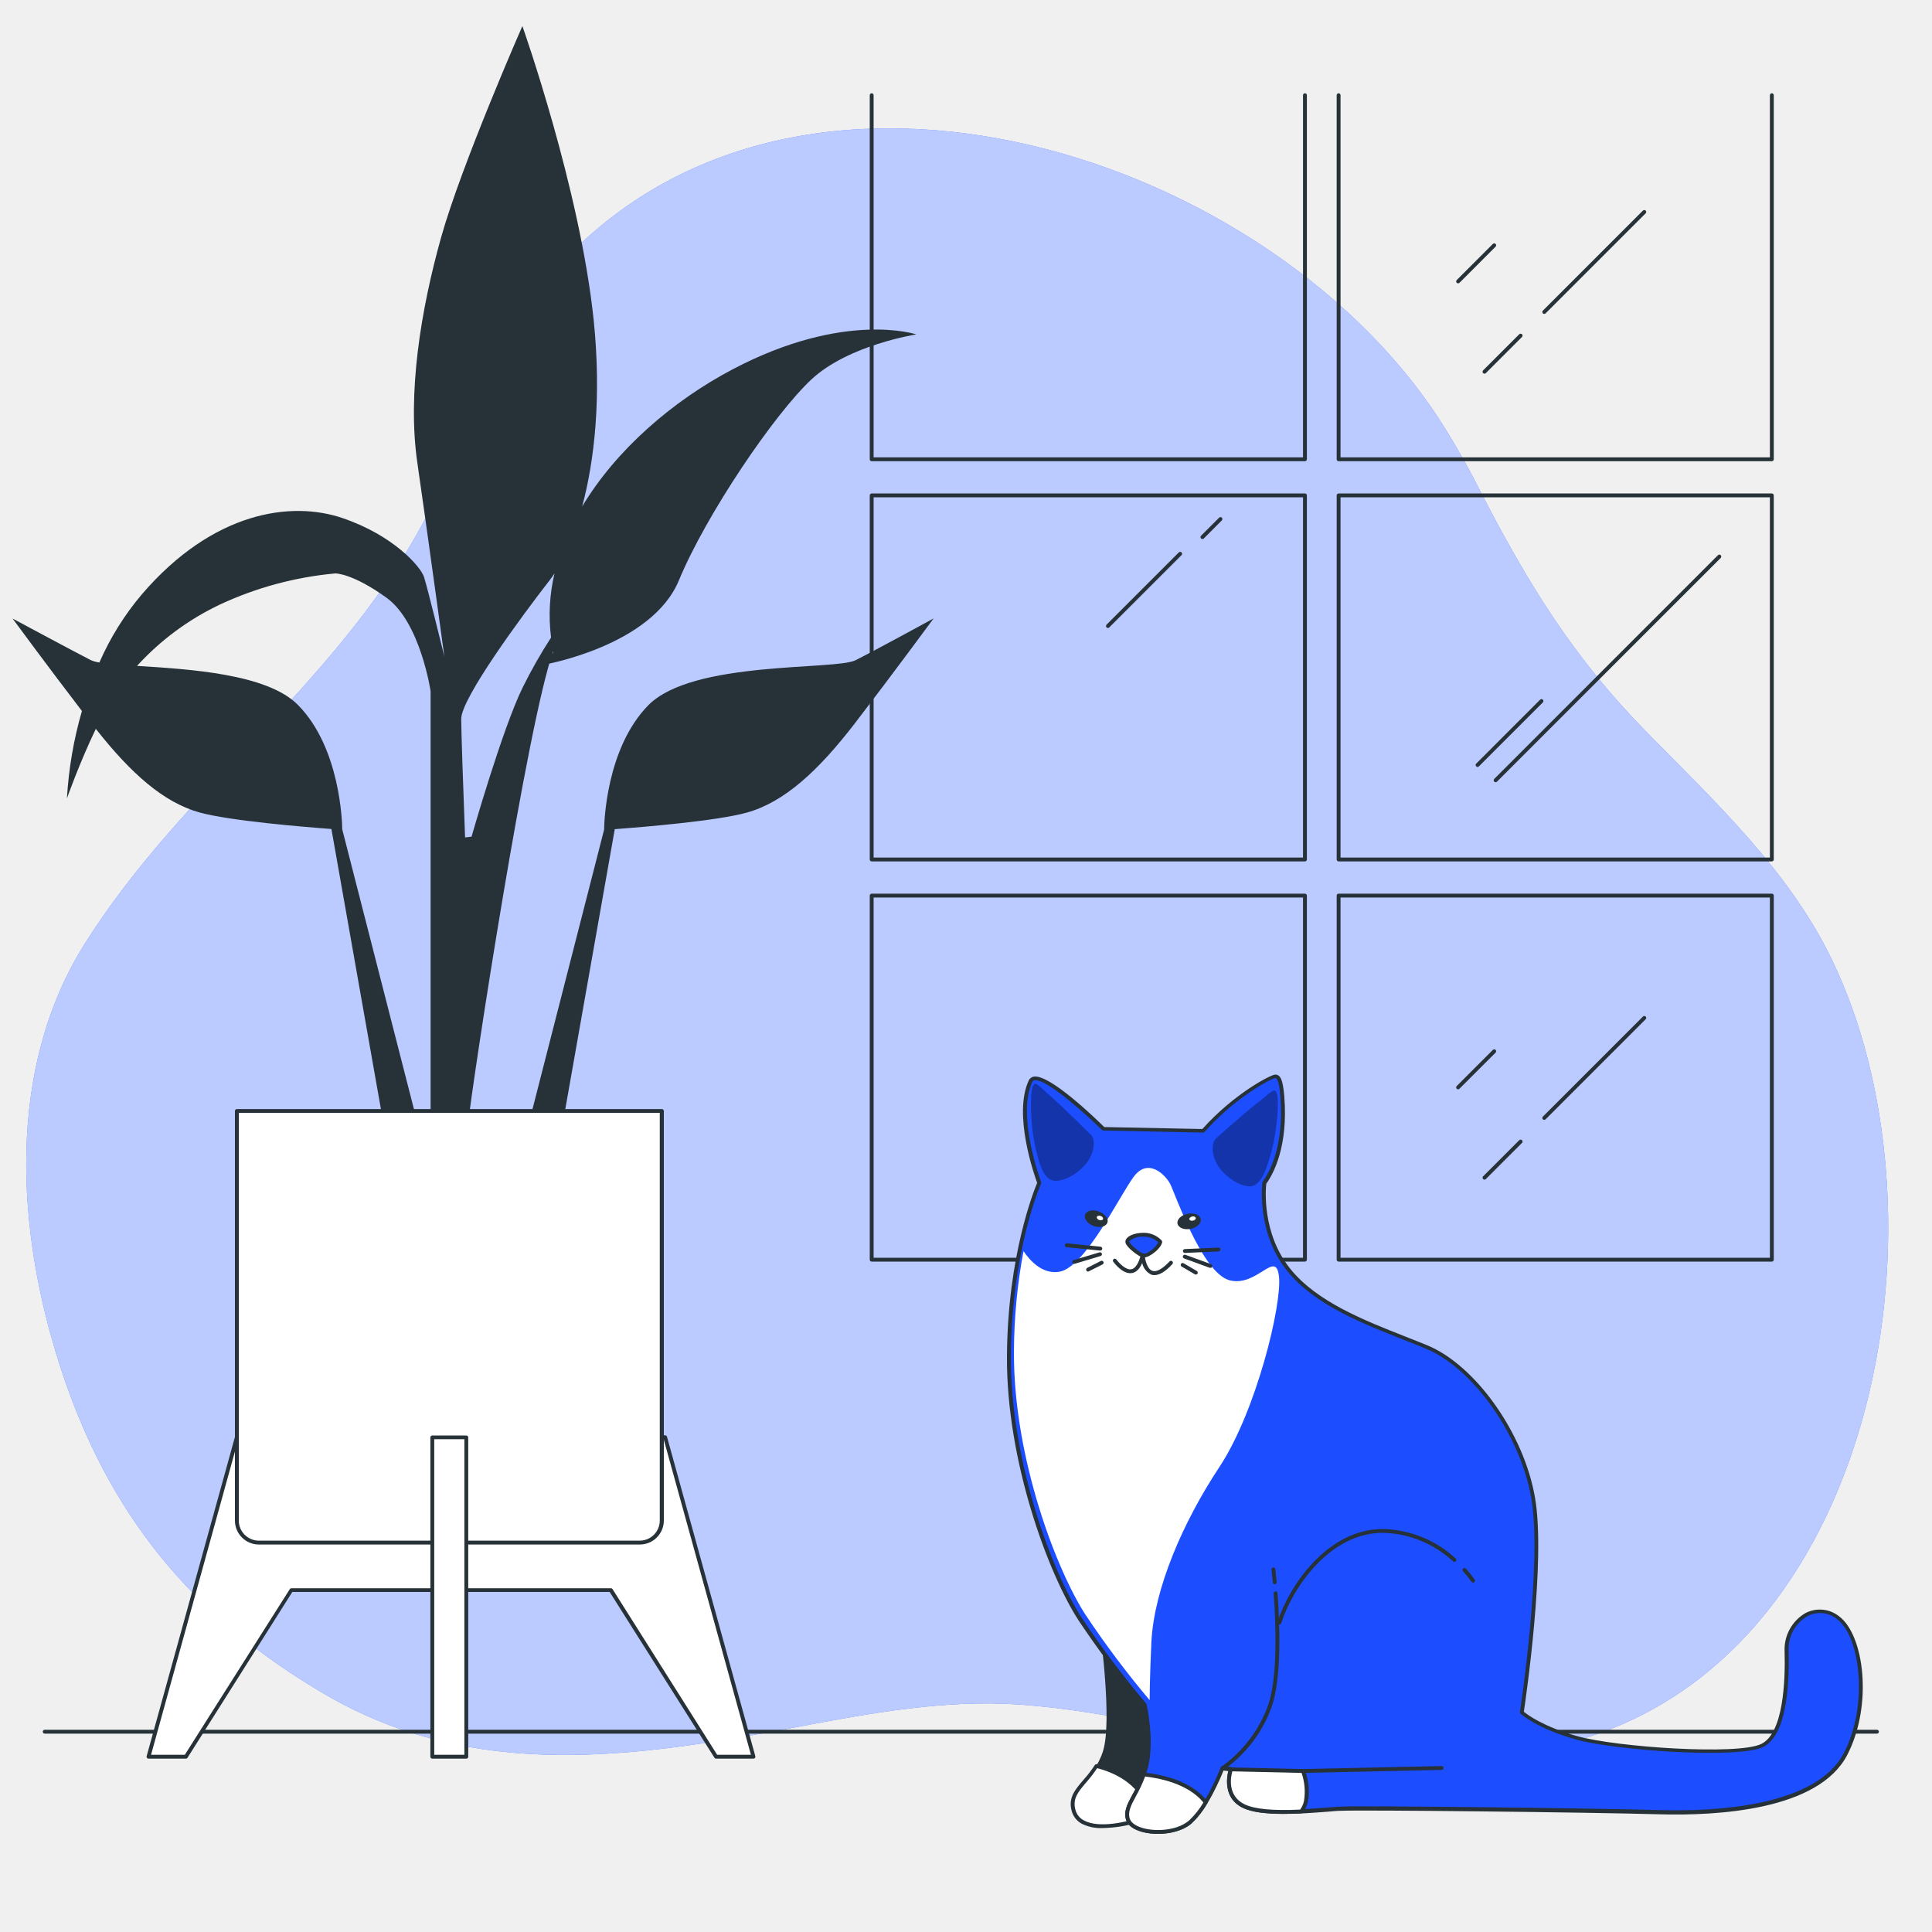
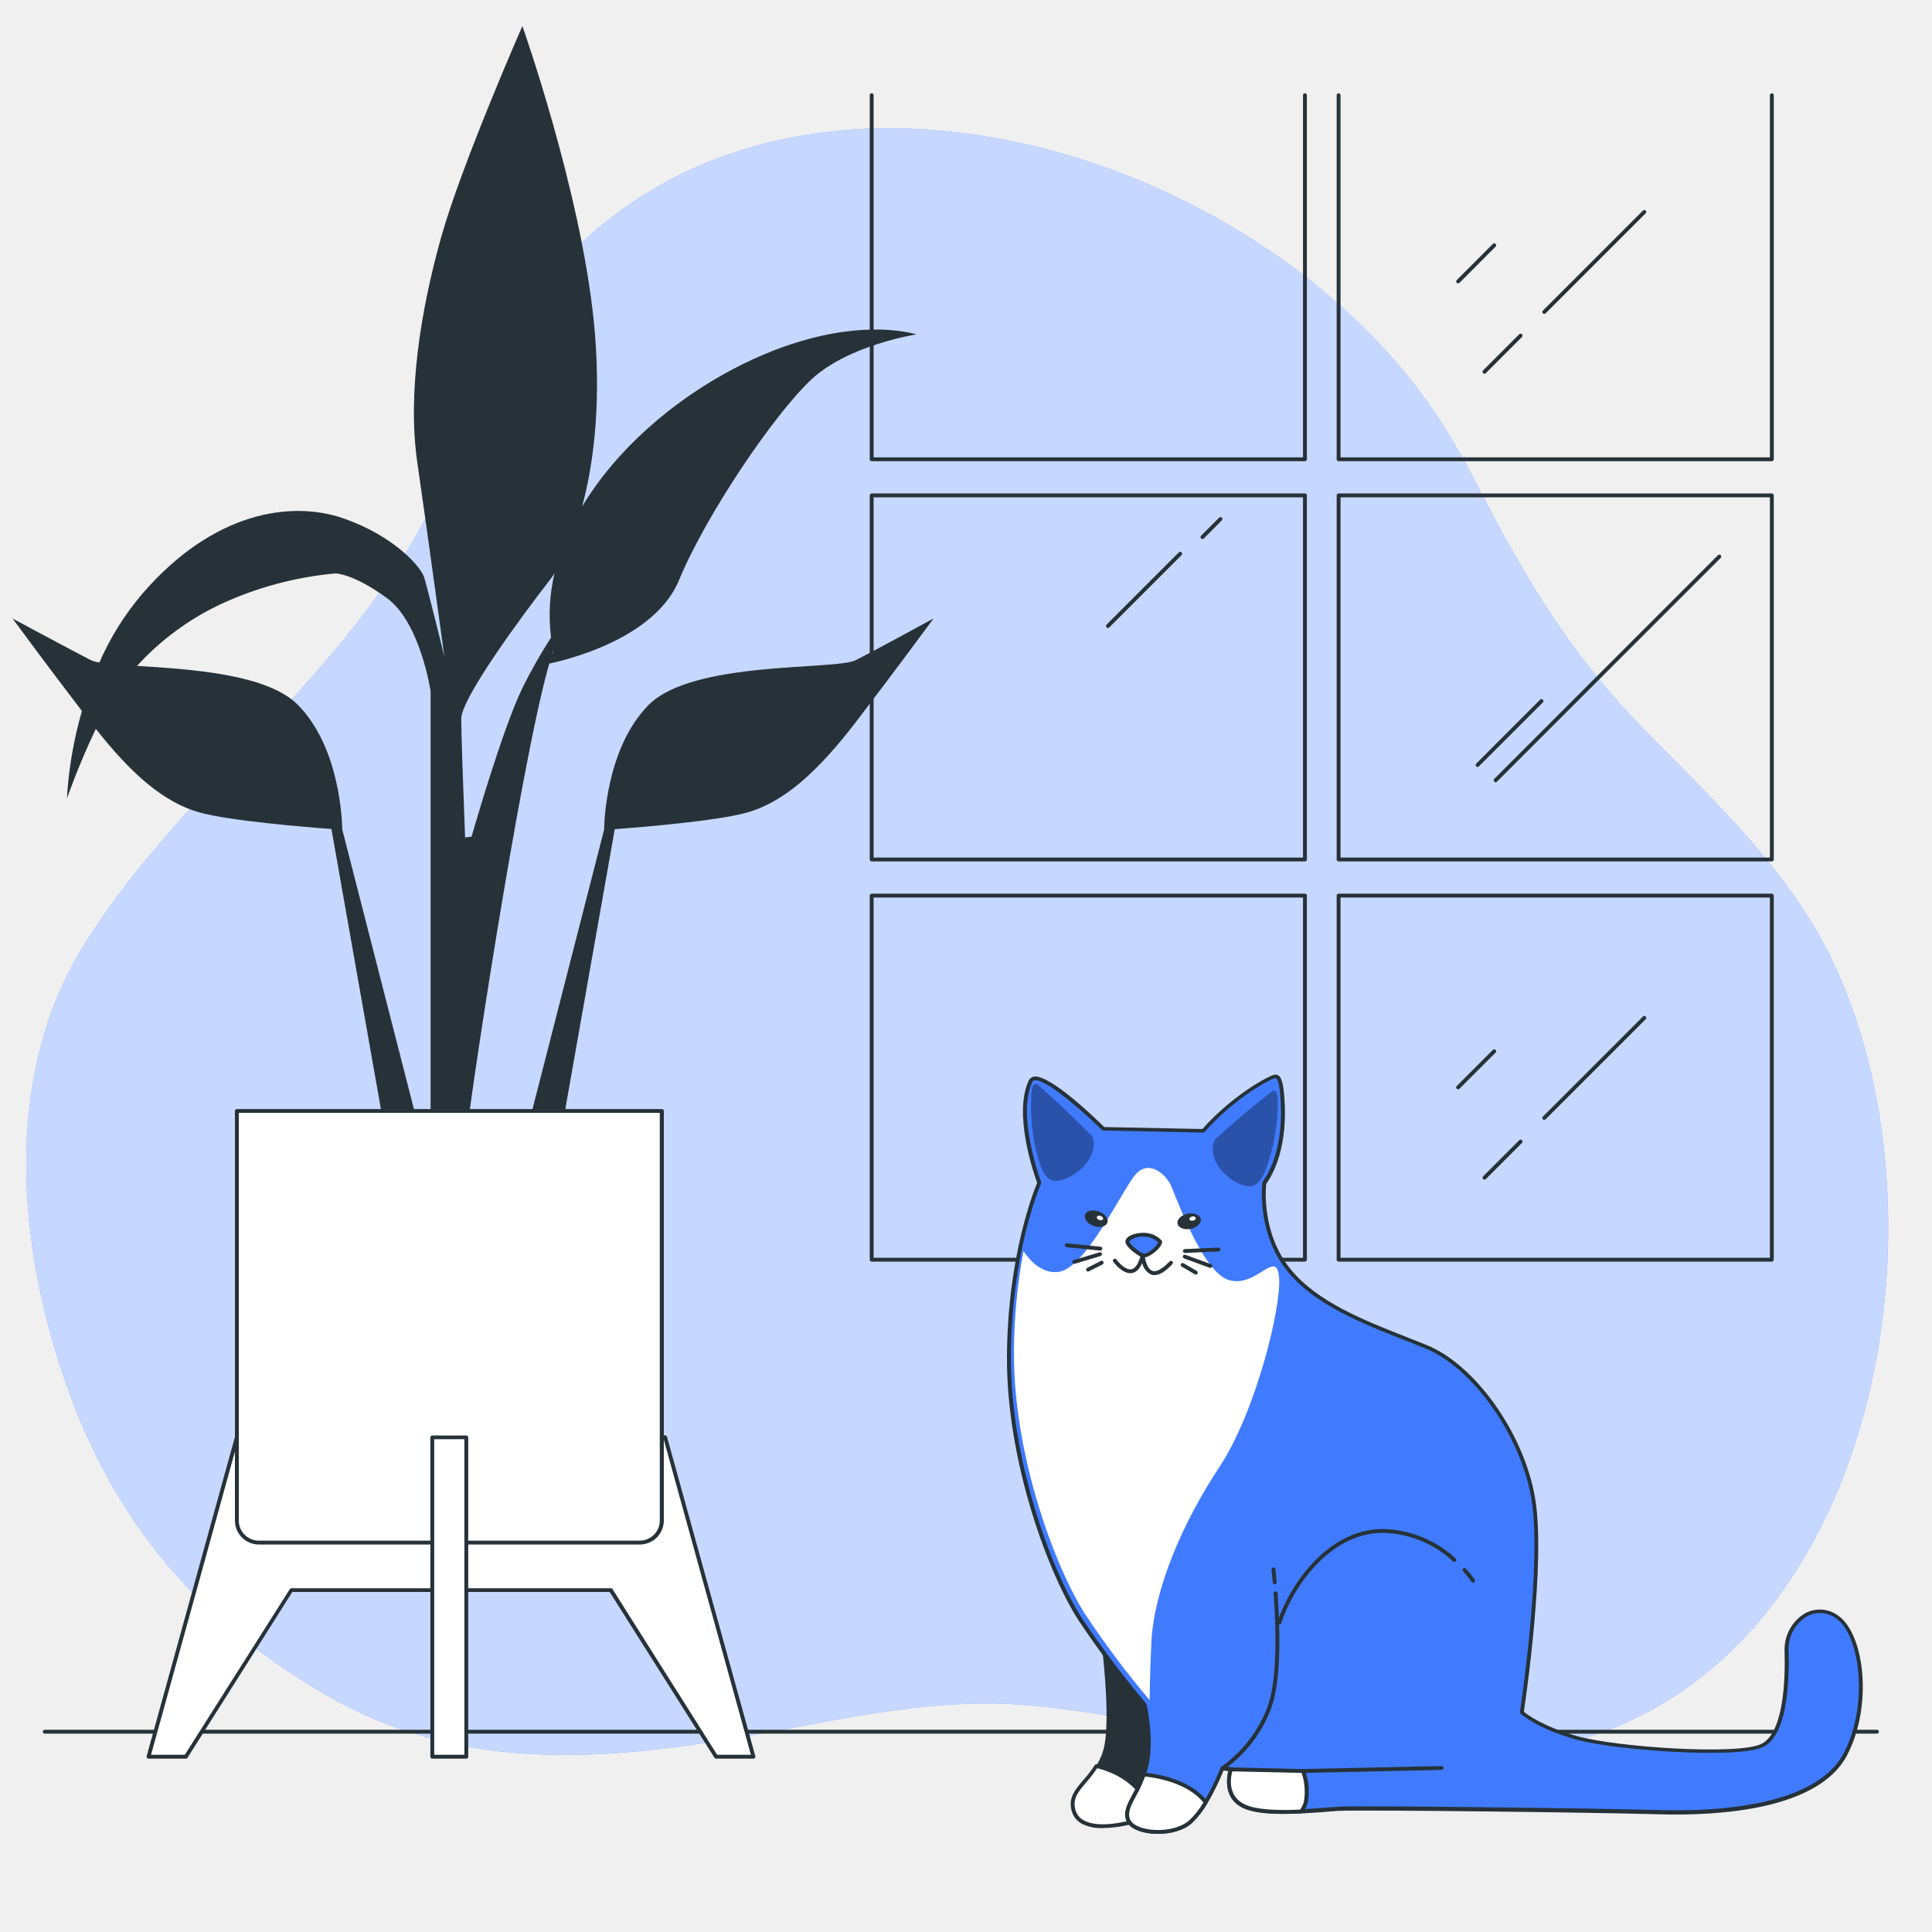
<svg xmlns="http://www.w3.org/2000/svg" viewBox="0 0 500 500">
-   <g id="freepik--background-simple--inject-67">
-     <path d="M383.16,127.24a210,210,0,0,0-10.85-19C326.19,37.94,202.7-.34,141.51,72.34,126.92,89.66,121.84,110.6,112,130.46c-22.32,45.19-64,72.2-90.2,114-20.27,32.44-17.57,74-6.26,109.07,12.29,38.1,33.92,64.71,68.52,84.93,38.79,22.68,80.27,16.38,122.2,8.49,18.85-3.55,38.29-7.17,57.57-5.81,24.14,1.69,48,8.52,71.92,11.84,24.9,3.46,50.74,4.27,74.73-3.25,76.83-24.1,95-137,63.44-201.73-11.18-22.9-30.14-40.57-47.74-58.5C407.2,170.2,395.56,151.26,383.16,127.24Z" style="fill:#1C4EFF" />
+   <g id="freepik--background-simple--inject-7">
+     <path d="M383.16,127.24a210,210,0,0,0-10.85-19C326.19,37.94,202.7-.34,141.51,72.34,126.92,89.66,121.84,110.6,112,130.46c-22.32,45.19-64,72.2-90.2,114-20.27,32.44-17.57,74-6.26,109.07,12.29,38.1,33.92,64.71,68.52,84.93,38.79,22.68,80.27,16.38,122.2,8.49,18.85-3.55,38.29-7.17,57.57-5.81,24.14,1.69,48,8.52,71.92,11.84,24.9,3.46,50.74,4.27,74.73-3.25,76.83-24.1,95-137,63.44-201.73-11.18-22.9-30.14-40.57-47.74-58.5C407.2,170.2,395.56,151.26,383.16,127.24Z" style="fill:#407BFF" />
    <path d="M383.16,127.24a210,210,0,0,0-10.85-19C326.19,37.94,202.7-.34,141.51,72.34,126.92,89.66,121.84,110.6,112,130.46c-22.32,45.19-64,72.2-90.2,114-20.27,32.44-17.57,74-6.26,109.07,12.29,38.1,33.92,64.71,68.52,84.93,38.79,22.68,80.27,16.38,122.2,8.49,18.85-3.55,38.29-7.17,57.57-5.81,24.14,1.69,48,8.52,71.92,11.84,24.9,3.46,50.74,4.27,74.73-3.25,76.83-24.1,95-137,63.44-201.73-11.18-22.9-30.14-40.57-47.74-58.5C407.2,170.2,395.56,151.26,383.16,127.24Z" style="fill:#fff;opacity:0.7" />
  </g>
-   <g id="freepik--Floor--inject-67">
+   <g id="freepik--Floor--inject-7">
    <path d="M485.76,448.66H11.57a.5.5,0,0,1-.5-.5.5.5,0,0,1,.5-.5H485.76a.51.51,0,0,1,.5.5A.5.5,0,0,1,485.76,448.66Z" style="fill:#263238" />
  </g>
-   <g id="freepik--Plant--inject-67">
+   <g id="freepik--Plant--inject-7">
    <path d="M241.62,160.05S231.06,174.4,221.39,187s-18.47,20.62-28.15,23.31c-7.78,2.16-27,3.75-34.14,4.28l-13.36,75.6H137l19.35-75.51c0-1.57.47-21,11.43-32.16,11.44-11.66,48.38-9,53.66-11.66S241.62,160.05,241.62,160.05Zm-98.43,8.45c-6.64,18.3-20.74,110.24-22.08,122.53l-9.67-1.79V178.88S108.8,161,100,154.67s-13.19-6.27-13.19-6.27a89.78,89.78,0,0,0-29.9,8.06,69,69,0,0,0-21.44,15.87c13.4.86,33.71,2,41.67,10.14,11,11.17,11.41,30.59,11.43,32.16l19.35,75.51H99.13l-13.36-75.6c-7.19-.53-26.36-2.12-34.14-4.28-9.24-2.57-17.67-10-26.83-21.63-4.25,8.83-7.48,18-7.48,18A103,103,0,0,1,21.2,184c-9-11.74-17.95-23.93-17.95-23.93s15,8.07,20.23,10.76a8.41,8.41,0,0,0,2.24.62,71.69,71.69,0,0,1,11-17.65c18.48-21.52,38.71-24.21,51.9-19.73s20.23,12.55,21.11,15.24S115,169.91,115,169.91s-4.4-32.27-7-50.2.88-39.45,6.16-58.28S135.19,6.74,135.19,6.74,150.14,48.88,153.66,83c2,19.66.25,36-3,48.09,8.78-14.68,23.39-27.33,39-35.54,29-15.24,47.5-9,47.5-9S219.63,89.22,210,98.19s-27.26,35-34.3,52S140.86,172,140.86,172C140.55,170.91,143.42,169.57,143.19,168.5Zm-.58-3.54a46.6,46.6,0,0,1,.9-16.57c-.43.66-.86,1.26-1.28,1.8-7,9-22.87,30.48-22.87,35.86,0,2.85.49,17.51,1,30.68l1.68-.2s7.92-27.79,13.2-38.55A127.15,127.15,0,0,1,142.61,165Z" style="fill:#263238" />
    <polygon points="172.13 371.95 116.72 369.32 61.3 371.95 38.43 454.64 48.11 454.64 75.38 411.54 116.72 411.54 158.06 411.54 185.32 454.64 195 454.64 172.13 371.95" style="fill:#fff" />
    <path d="M195,455.14h-9.68a.49.49,0,0,1-.42-.24L157.78,412H75.65L48.53,454.9a.49.49,0,0,1-.42.24H38.43a.51.51,0,0,1-.48-.64l22.87-82.68a.49.49,0,0,1,.46-.36l55.41-2.64,55.46,2.64a.48.48,0,0,1,.46.36l22.87,82.68a.53.53,0,0,1-.08.44A.52.52,0,0,1,195,455.14Zm-9.4-1h8.74l-22.59-81.7-55.06-2.63-55,2.63-22.6,81.7h8.74L75,411.27a.51.51,0,0,1,.43-.23h82.68a.48.48,0,0,1,.42.23Z" style="fill:#263238" />
    <path d="M61.3,287.51H171.25a0,0,0,0,1,0,0v106a5.7,5.7,0,0,1-5.7,5.7H67a5.7,5.7,0,0,1-5.7-5.7v-106A0,0,0,0,1,61.3,287.51Z" style="fill:#fff" />
    <path d="M165.55,399.72H67a6.21,6.21,0,0,1-6.2-6.2v-106a.51.51,0,0,1,.5-.5h110a.5.5,0,0,1,.5.5v106A6.21,6.21,0,0,1,165.55,399.72ZM61.8,288V393.52a5.2,5.2,0,0,0,5.2,5.2h98.55a5.2,5.2,0,0,0,5.2-5.2V288Z" style="fill:#263238" />
    <rect x="111.88" y="371.95" width="8.8" height="82.68" style="fill:#fff" />
    <path d="M120.68,455.14h-8.8a.5.5,0,0,1-.5-.5V372a.5.5,0,0,1,.5-.5h8.8a.5.5,0,0,1,.5.5v82.68A.51.51,0,0,1,120.68,455.14Zm-8.3-1h7.8V372.46h-7.8Z" style="fill:#263238" />
  </g>
-   <g id="freepik--Window--inject-67">
+   <g id="freepik--Window--inject-7">
    <path d="M337.72,119.36H225.59a.5.5,0,0,1-.5-.5V24.64a.51.51,0,0,1,.5-.5.5.5,0,0,1,.5.5v93.72H337.22V24.64a.5.5,0,1,1,1,0v94.22A.5.5,0,0,1,337.72,119.36Z" style="fill:#263238" />
    <path d="M458.55,119.36H346.43a.5.5,0,0,1-.5-.5V24.64a.5.5,0,0,1,.5-.5.51.51,0,0,1,.5.5v93.72H458.05V24.64a.51.51,0,0,1,.5-.5.5.5,0,0,1,.5.5v94.22A.5.5,0,0,1,458.55,119.36Z" style="fill:#263238" />
    <path d="M337.72,222.93H225.59a.5.5,0,0,1-.5-.5V128.21a.51.51,0,0,1,.5-.5H337.72a.5.5,0,0,1,.5.5v94.22A.5.5,0,0,1,337.72,222.93Zm-111.63-1H337.22V128.71H226.09Z" style="fill:#263238" />
    <path d="M458.55,222.93H346.43a.5.5,0,0,1-.5-.5V128.21a.5.5,0,0,1,.5-.5H458.55a.5.5,0,0,1,.5.5v94.22A.5.5,0,0,1,458.55,222.93Zm-111.62-1H458.05V128.71H346.93Z" style="fill:#263238" />
    <path d="M337.72,326.5H225.59a.5.5,0,0,1-.5-.5V231.78a.51.51,0,0,1,.5-.5H337.72a.5.5,0,0,1,.5.5V326A.5.5,0,0,1,337.72,326.5Zm-111.63-1H337.22V232.28H226.09Z" style="fill:#263238" />
    <path d="M458.55,326.5H346.43a.5.5,0,0,1-.5-.5V231.78a.5.5,0,0,1,.5-.5H458.55a.5.5,0,0,1,.5.5V326A.5.5,0,0,1,458.55,326.5Zm-111.62-1H458.05V232.28H346.93Z" style="fill:#263238" />
    <path d="M387.06,202.44a.5.5,0,0,1-.35-.15.51.51,0,0,1,0-.71l57.9-57.9a.5.5,0,1,1,.71.71l-57.9,57.9A.51.51,0,0,1,387.06,202.44Z" style="fill:#263238" />
    <path d="M382.39,198.48a.47.47,0,0,1-.35-.15.48.48,0,0,1,0-.7l16.54-16.55a.5.5,0,0,1,.71.71l-16.55,16.54A.49.49,0,0,1,382.39,198.48Z" style="fill:#263238" />
    <path d="M286.73,162.52a.47.47,0,0,1-.35-.15.5.5,0,0,1,0-.71l18.7-18.7a.5.5,0,0,1,.7,0,.5.5,0,0,1,0,.71l-18.7,18.7A.47.47,0,0,1,286.73,162.52Z" style="fill:#263238" />
    <path d="M311.18,139.5a.54.54,0,0,1-.35-.14.51.51,0,0,1,0-.71l4.68-4.68a.5.5,0,0,1,.7,0,.5.5,0,0,1,0,.71l-4.67,4.68A.54.54,0,0,1,311.18,139.5Z" style="fill:#263238" />
    <path d="M399.65,289.82a.52.52,0,0,1-.35-.14.5.5,0,0,1,0-.71l25.89-25.89a.5.5,0,0,1,.71,0,.5.5,0,0,1,0,.7L400,289.68A.54.54,0,0,1,399.65,289.82Z" style="fill:#263238" />
    <path d="M384.19,305.29a.51.51,0,0,1-.36-.15.51.51,0,0,1,0-.71l9.35-9.35a.51.51,0,0,1,.71,0,.5.5,0,0,1,0,.71l-9.35,9.35A.49.49,0,0,1,384.19,305.29Z" style="fill:#263238" />
    <path d="M377.35,281.91a.5.5,0,0,1-.35-.85l9.35-9.35a.5.5,0,0,1,.71,0,.51.51,0,0,1,0,.71l-9.35,9.34A.51.51,0,0,1,377.35,281.91Z" style="fill:#263238" />
    <path d="M399.65,81.24a.52.52,0,0,1-.35-.14.5.5,0,0,1,0-.71L425.19,54.5a.5.5,0,0,1,.71,0,.5.5,0,0,1,0,.7L400,81.1A.54.54,0,0,1,399.65,81.24Z" style="fill:#263238" />
    <path d="M384.19,96.71a.51.51,0,0,1-.36-.15.51.51,0,0,1,0-.71l9.35-9.35a.51.51,0,0,1,.71,0,.5.5,0,0,1,0,.71l-9.35,9.35A.49.49,0,0,1,384.19,96.71Z" style="fill:#263238" />
    <path d="M377.35,73.33a.54.54,0,0,1-.35-.14.51.51,0,0,1,0-.71l9.35-9.35a.5.5,0,0,1,.71,0,.5.5,0,0,1,0,.7l-9.35,9.36A.54.54,0,0,1,377.35,73.33Z" style="fill:#263238" />
  </g>
-   <g id="freepik--Cat--inject-67">
+   <g id="freepik--Cat--inject-7">
    <path d="M284.68,421.89s3.26,23.62.75,31.39-9.09,9.55-7.61,15.15,10.33,4.53,16.26,2.74,11.38-9.48,10.66-18.66-4.89-24-8.09-26.36S286.37,420,284.68,421.89Z" style="fill:#263238" />
    <path d="M297.72,469.27c-.1-.32-.18-.62-.29-.95-2.38-7.39-9.29-10.22-13.72-11.29-2.94,4.81-7.09,6.83-5.89,11.4,1.48,5.59,10.33,4.53,16.26,2.74A12,12,0,0,0,297.72,469.27Z" style="fill:#fff" />
    <path d="M285.4,473.1A11.08,11.08,0,0,1,280,472a5.32,5.32,0,0,1-2.67-3.41c-.89-3.34.91-5.44,3-7.88a31,31,0,0,0,3-3.9.5.5,0,0,1,.54-.23c4.19,1,11.59,3.87,14.09,11.63.06.21.13.41.19.61l.1.34a.51.51,0,0,1-.18.55,12.45,12.45,0,0,1-3.79,2A33.18,33.18,0,0,1,285.4,473.1Zm-1.46-15.5a32.77,32.77,0,0,1-2.86,3.72c-2.05,2.41-3.53,4.14-2.78,7a4.35,4.35,0,0,0,2.19,2.79c4,2.21,11.29.25,13.45-.4a11.06,11.06,0,0,0,3.2-1.61h0c-.06-.19-.12-.39-.19-.6C294.67,461.39,288,458.63,283.94,457.6Z" style="fill:#263238" />
-     <path d="M311.37,292.69l-25.82-.53s-16.82-16.72-18.87-12.34c-4.26,9.09,2.26,26.3,2.26,26.3s-7.68,17-7.86,44.83,11.22,57,18.51,68.21a244.61,244.61,0,0,0,16.6,22.09s2.15,9.27.35,16.23S290.66,467.33,292,471s11.69,4.53,16.21.45,8.19-13.79,8.19-13.79l2.2.27s-2.39,6.74,3.34,9.5,19.79,1,25.21.71,63.07.36,82.48.91,41.52-2.44,48.08-15.08,4.26-30.72-2-35.3-13.45,1.23-13.25,8.64-.2,21.42-6.3,24.46-37.67.94-48-1.95-14.24-6.6-14.24-6.6,5.88-38.29,3-55.39-15.66-34.28-27.74-39.23-27.36-9.78-35.49-19.82-6.38-22.6-6.38-22.6c1.88-2.55,5.71-9.54,4.64-22.5-.37-4.5-1.06-5-1.86-5.06S319.63,283.38,311.37,292.69Z" style="fill:#1C4EFF" />
+     <path d="M311.37,292.69l-25.82-.53s-16.82-16.72-18.87-12.34c-4.26,9.09,2.26,26.3,2.26,26.3s-7.68,17-7.86,44.83,11.22,57,18.51,68.21a244.61,244.61,0,0,0,16.6,22.09s2.15,9.27.35,16.23S290.66,467.33,292,471s11.69,4.53,16.21.45,8.19-13.79,8.19-13.79l2.2.27s-2.39,6.74,3.34,9.5,19.79,1,25.21.71,63.07.36,82.48.91,41.52-2.44,48.08-15.08,4.26-30.72-2-35.3-13.45,1.23-13.25,8.64-.2,21.42-6.3,24.46-37.67.94-48-1.95-14.24-6.6-14.24-6.6,5.88-38.29,3-55.39-15.66-34.28-27.74-39.23-27.36-9.78-35.49-19.82-6.38-22.6-6.38-22.6c1.88-2.55,5.71-9.54,4.64-22.5-.37-4.5-1.06-5-1.86-5.06S319.63,283.38,311.37,292.69Z" style="fill:#407BFF" />
    <path d="M299.69,474.6a15.88,15.88,0,0,1-3.84-.44c-2.33-.59-3.88-1.66-4.36-3-.81-2.27.25-4.23,1.59-6.71a30.12,30.12,0,0,0,3-7.08c1.63-6.34-.09-14.78-.33-15.87a249.09,249.09,0,0,1-16.56-22.05c-7.82-12-18.77-41.24-18.59-68.48.17-26.06,7-42.88,7.82-44.85-.74-2-6.28-17.73-2.18-26.49a1.73,1.73,0,0,1,1.29-1c4.13-.71,16.27,11.09,18.25,13.05l25.39.51c8.3-9.27,17.8-14.09,18.84-14.09h0c1.42,0,2,1.43,2.35,5.52,1.08,13.12-2.83,20.2-4.65,22.73-.15,1.3-1.19,12.87,6.28,22.1,6.86,8.47,19.06,13.26,29.82,17.49,1.87.74,3.7,1.46,5.47,2.18,12.61,5.16,25.19,22.93,28,39.6,2.78,16.23-2.39,51.79-2.91,55.28.89.74,5,3.85,13.83,6.32,10.1,2.83,41.53,5,47.65,2,5.7-2.84,6.22-16.25,6-24a10.87,10.87,0,0,1,5.41-9.86,8,8,0,0,1,8.64.8c6.59,4.81,8.83,23.1,2.16,35.93-7.44,14.33-33.61,15.76-48.54,15.35-19-.54-76.78-1.17-82.44-.91-1,0-2.3.14-3.79.26-6.72.51-16.88,1.29-21.66-1-5-2.43-4.21-7.74-3.76-9.53l-1.23-.14c-.73,1.84-4.08,9.9-8.19,13.61C306.32,473.76,302.86,474.6,299.69,474.6ZM268,279.58a1.27,1.27,0,0,0-.28,0,.7.7,0,0,0-.56.42c-4.12,8.8,2.22,25.74,2.28,25.91a.5.5,0,0,1,0,.38c-.08.17-7.65,17.25-7.82,44.64-.18,27,10.67,56,18.43,67.92a242.7,242.7,0,0,0,16.56,22,.51.51,0,0,1,.11.22c.09.38,2.15,9.47.35,16.46a31,31,0,0,1-3.07,7.3c-1.27,2.36-2.19,4.06-1.53,5.9.36,1,1.7,1.89,3.67,2.39,3.54.89,8.86.45,11.73-2.14,4.38-3.95,8-13.5,8.06-13.59a.49.49,0,0,1,.53-.32l2.2.26a.49.49,0,0,1,.36.23.5.5,0,0,1,0,.43c-.09.26-2.17,6.36,3.08,8.89,4.55,2.19,14.54,1.43,21.15.92,1.5-.11,2.81-.21,3.83-.26,5.66-.26,63.5.38,82.51.91,14.71.41,40.43-1,47.62-14.81,6.35-12.21,4.3-30.17-1.86-34.66a6.92,6.92,0,0,0-7.59-.72,9.84,9.84,0,0,0-4.87,8.94c.25,9.75-.69,22-6.57,24.91-6.27,3.12-38.15.95-48.37-1.91s-14.28-6.57-14.44-6.72a.49.49,0,0,1-.15-.44c.06-.38,5.83-38.4,2.95-55.23-2.8-16.37-15.1-33.8-27.43-38.84-1.76-.73-3.59-1.44-5.46-2.18-10.87-4.27-23.2-9.11-30.23-17.79-8.17-10.09-6.5-22.86-6.48-23a.5.5,0,0,1,.09-.23c1.72-2.34,5.61-9.19,4.54-22.16-.37-4.57-1.08-4.59-1.37-4.6-.89.12-10.13,4.8-18.23,13.93a.52.52,0,0,1-.39.17l-25.82-.53a.49.49,0,0,1-.34-.14C281.51,288.84,271.42,279.58,268,279.58Z" style="fill:#263238" />
    <path d="M337.25,458.83a.51.51,0,0,1-.5-.49.5.5,0,0,1,.49-.51l35.84-.78a.48.48,0,0,1,.51.49.5.5,0,0,1-.49.51l-35.84.78Z" style="fill:#263238" />
    <path d="M282.5,293.88s-7.4-7.42-10.53-10.11-4.08-4.32-4.73-2.53-.66,9.19.58,15,2.53,9.49,5.54,9.37,7.49-3,9-6.56S282.5,293.88,282.5,293.88Z" style="opacity:0.33" />
    <path d="M314.52,294.78s7.8-7,11.08-9.5,4.32-4.09,4.87-2.27.14,9.21-1.42,15-3.07,9.32-6.07,9-7.31-3.41-8.61-7S314.52,294.78,314.52,294.78Z" style="opacity:0.33" />
    <path d="M331,330.39c-.77-7.21-5.63,2.78-12.77.95s-14.18-22.68-15.42-25-5.71-6.86-9.45-1.74S280.77,328,274.2,329.12c-4.4.76-7.65-2.86-9.32-5.33a143.89,143.89,0,0,0-2.47,25.9c-.18,27.83,11.22,57,18.52,68.21A244.15,244.15,0,0,0,297.53,440s0-5.64.45-15.11c.72-13.7,8.06-30.81,17.61-45.25S331.8,337.6,331,330.39Z" style="fill:#fff" />
    <path d="M312.05,466.45c-4.12-5.38-12.13-6.84-16-7.23-1.95,5.72-5.24,8.43-4.05,11.75,1.3,3.64,11.69,4.53,16.21.45A23.29,23.29,0,0,0,312.05,466.45Z" style="fill:#fff" />
    <path d="M299.68,474.6a15.86,15.86,0,0,1-3.83-.44c-2.33-.59-3.88-1.66-4.36-3-.81-2.27.25-4.23,1.59-6.72a34.46,34.46,0,0,0,2.46-5.36.49.49,0,0,1,.52-.34c4.33.43,12.22,2,16.39,7.42a.53.53,0,0,1,0,.57,23,23,0,0,1-4,5.08C306.32,473.76,302.86,474.6,299.68,474.6Zm-3.33-14.84a36.14,36.14,0,0,1-2.39,5.13c-1.27,2.36-2.19,4.07-1.53,5.91.36,1,1.7,1.89,3.67,2.39,3.54.89,8.86.45,11.73-2.14a21.31,21.31,0,0,0,3.61-4.57C307.44,461.56,299.86,460.15,296.35,459.76Z" style="fill:#263238" />
    <path d="M316.36,458.13a.5.5,0,0,1-.26-.92,33.46,33.46,0,0,0,12-15.64c2.65-7.28,2.09-21.42,1.52-29.2a.5.5,0,0,1,.47-.54.52.52,0,0,1,.53.46c.58,7.87,1.13,22.17-1.58,29.63a33.87,33.87,0,0,1-12.41,16.14A.52.52,0,0,1,316.36,458.13Z" style="fill:#263238" />
    <path d="M329.89,410a.5.5,0,0,1-.49-.46c-.19-2.07-.33-3.34-.33-3.34a.49.49,0,0,1,.44-.55.5.5,0,0,1,.55.44s.15,1.27.33,3.36a.5.5,0,0,1-.45.55Z" style="fill:#263238" />
    <path d="M318.56,457.9s-2.39,6.74,3.34,9.5c3.27,1.58,9.28,1.67,14.83,1.4a6.29,6.29,0,0,0,1.28-2.61,15.3,15.3,0,0,0-.76-7.86Z" style="fill:#fff" />
    <path d="M332.27,469.42c-5,0-8.41-.51-10.59-1.57-6.07-2.92-3.62-10.05-3.59-10.12a.51.51,0,0,1,.48-.33l18.69.43a.48.48,0,0,1,.45.3,15.63,15.63,0,0,1,.79,8.15,6.55,6.55,0,0,1-1.37,2.82.51.51,0,0,1-.37.2C335.14,469.38,333.64,469.42,332.27,469.42Zm-13.35-11c-.38,1.35-1.41,6.32,3.19,8.54,2.57,1.24,7.27,1.69,14.36,1.36a5.66,5.66,0,0,0,1-2.21,14.93,14.93,0,0,0-.62-7.28Z" style="fill:#263238" />
    <path d="M331.1,420.41l-.15,0a.51.51,0,0,1-.33-.63c2.95-9.33,12.93-24.07,27.2-24.07H358a28.63,28.63,0,0,1,18.72,7.63.5.5,0,1,1-.67.75A27.63,27.63,0,0,0,358,396.69c-13.82-.08-23.53,14.27-26.41,23.37A.49.49,0,0,1,331.1,420.41Z" style="fill:#263238" />
    <path d="M381.23,409.58a.48.48,0,0,1-.42-.23,26.47,26.47,0,0,0-2.16-2.69.5.5,0,1,1,.74-.67,24.71,24.71,0,0,1,2.25,2.81.49.49,0,0,1-.14.69A.46.46,0,0,1,381.23,409.58Z" style="fill:#263238" />
-     <path d="M300.24,321.39a5.83,5.83,0,0,0-3.91-1.83c-2.7-.12-4.8.94-4.61,1.91s2.93,3.11,4,3.46S300,322.89,300.24,321.39Z" style="fill:#1C4EFF" />
+     <path d="M300.24,321.39a5.83,5.83,0,0,0-3.91-1.83c-2.7-.12-4.8.94-4.61,1.91s2.93,3.11,4,3.46S300,322.89,300.24,321.39Z" style="fill:#407BFF" />
    <path d="M296,325.46a1.34,1.34,0,0,1-.4-.06c-1.14-.38-4.1-2.61-4.33-3.83a1.3,1.3,0,0,1,.35-1.12c.79-.92,2.7-1.48,4.77-1.39a6.33,6.33,0,0,1,4.27,2,.48.48,0,0,1,.11.41c-.19,1.15-1.64,2.55-3,3.35A3.91,3.91,0,0,1,296,325.46Zm0-5.41a5.28,5.28,0,0,0-3.59,1.05c-.05.06-.14.18-.12.28.13.65,2.59,2.72,3.67,3.07a2.3,2.3,0,0,0,1.36-.49,6.39,6.39,0,0,0,2.44-2.43,5.39,5.39,0,0,0-3.37-1.47Z" style="fill:#263238" />
    <path d="M298.76,330a2.39,2.39,0,0,1-.84-.14,4.33,4.33,0,0,1-2.32-3c-.66,1.53-1.53,2.4-2.61,2.6-2.43.45-4.78-2.79-4.88-2.92a.5.5,0,1,1,.81-.59c.58.8,2.4,2.82,3.89,2.53,1-.19,1.85-1.46,2.43-3.68a.5.5,0,0,1,1,.09c.08.95.61,3.55,2,4,1.07.37,2.61-.48,4.46-2.45a.48.48,0,0,1,.7,0,.5.5,0,0,1,0,.71C301.66,329.06,300.09,330,298.76,330Z" style="fill:#263238" />
    <path d="M310.75,315.47c.21,1.08-.95,2.23-2.61,2.56s-3.18-.27-3.4-1.35.95-2.23,2.61-2.56S310.53,314.39,310.75,315.47Z" style="fill:#263238" />
    <path d="M309.46,315.21c.06.29-.26.61-.72.7s-.87-.07-.93-.37.26-.61.71-.71S309.4,314.91,309.46,315.21Z" style="fill:#fff" />
    <path d="M286.57,316.47c-.39,1-2,1.39-3.57.8s-2.56-1.9-2.17-2.94,2-1.39,3.56-.8S287,315.44,286.57,316.47Z" style="fill:#263238" />
    <path d="M285.46,315.51c-.11.28-.55.38-1,.22s-.7-.52-.59-.81.54-.38,1-.22S285.56,315.22,285.46,315.51Z" style="fill:#fff" />
    <path d="M284.74,323.65h-.05l-8.65-.88a.5.5,0,1,1,.1-1l8.65.87a.5.5,0,0,1-.05,1Z" style="fill:#263238" />
    <path d="M278,327.09a.51.51,0,0,1-.48-.36.5.5,0,0,1,.34-.62l6.67-2a.51.51,0,0,1,.63.33.49.49,0,0,1-.34.62l-6.67,2Z" style="fill:#263238" />
    <path d="M281.59,329.08a.49.49,0,0,1-.44-.27.51.51,0,0,1,.21-.68l3.52-1.79a.5.5,0,0,1,.68.22.51.51,0,0,1-.22.67L281.82,329A.46.46,0,0,1,281.59,329.08Z" style="fill:#263238" />
    <path d="M306.64,324.26a.5.5,0,0,1,0-1l8.68-.38a.46.46,0,0,1,.52.47.49.49,0,0,1-.47.52l-8.69.39Z" style="fill:#263238" />
    <path d="M313.16,328.07l-.18,0-6.55-2.39a.5.5,0,0,1,.34-.94l6.56,2.39a.5.5,0,0,1-.17,1Z" style="fill:#263238" />
    <path d="M309.48,329.86a.45.45,0,0,1-.25-.07l-3.42-2a.5.5,0,0,1-.18-.68.51.51,0,0,1,.69-.18l3.41,2a.5.5,0,0,1-.25.93Z" style="fill:#263238" />
  </g>
</svg>
